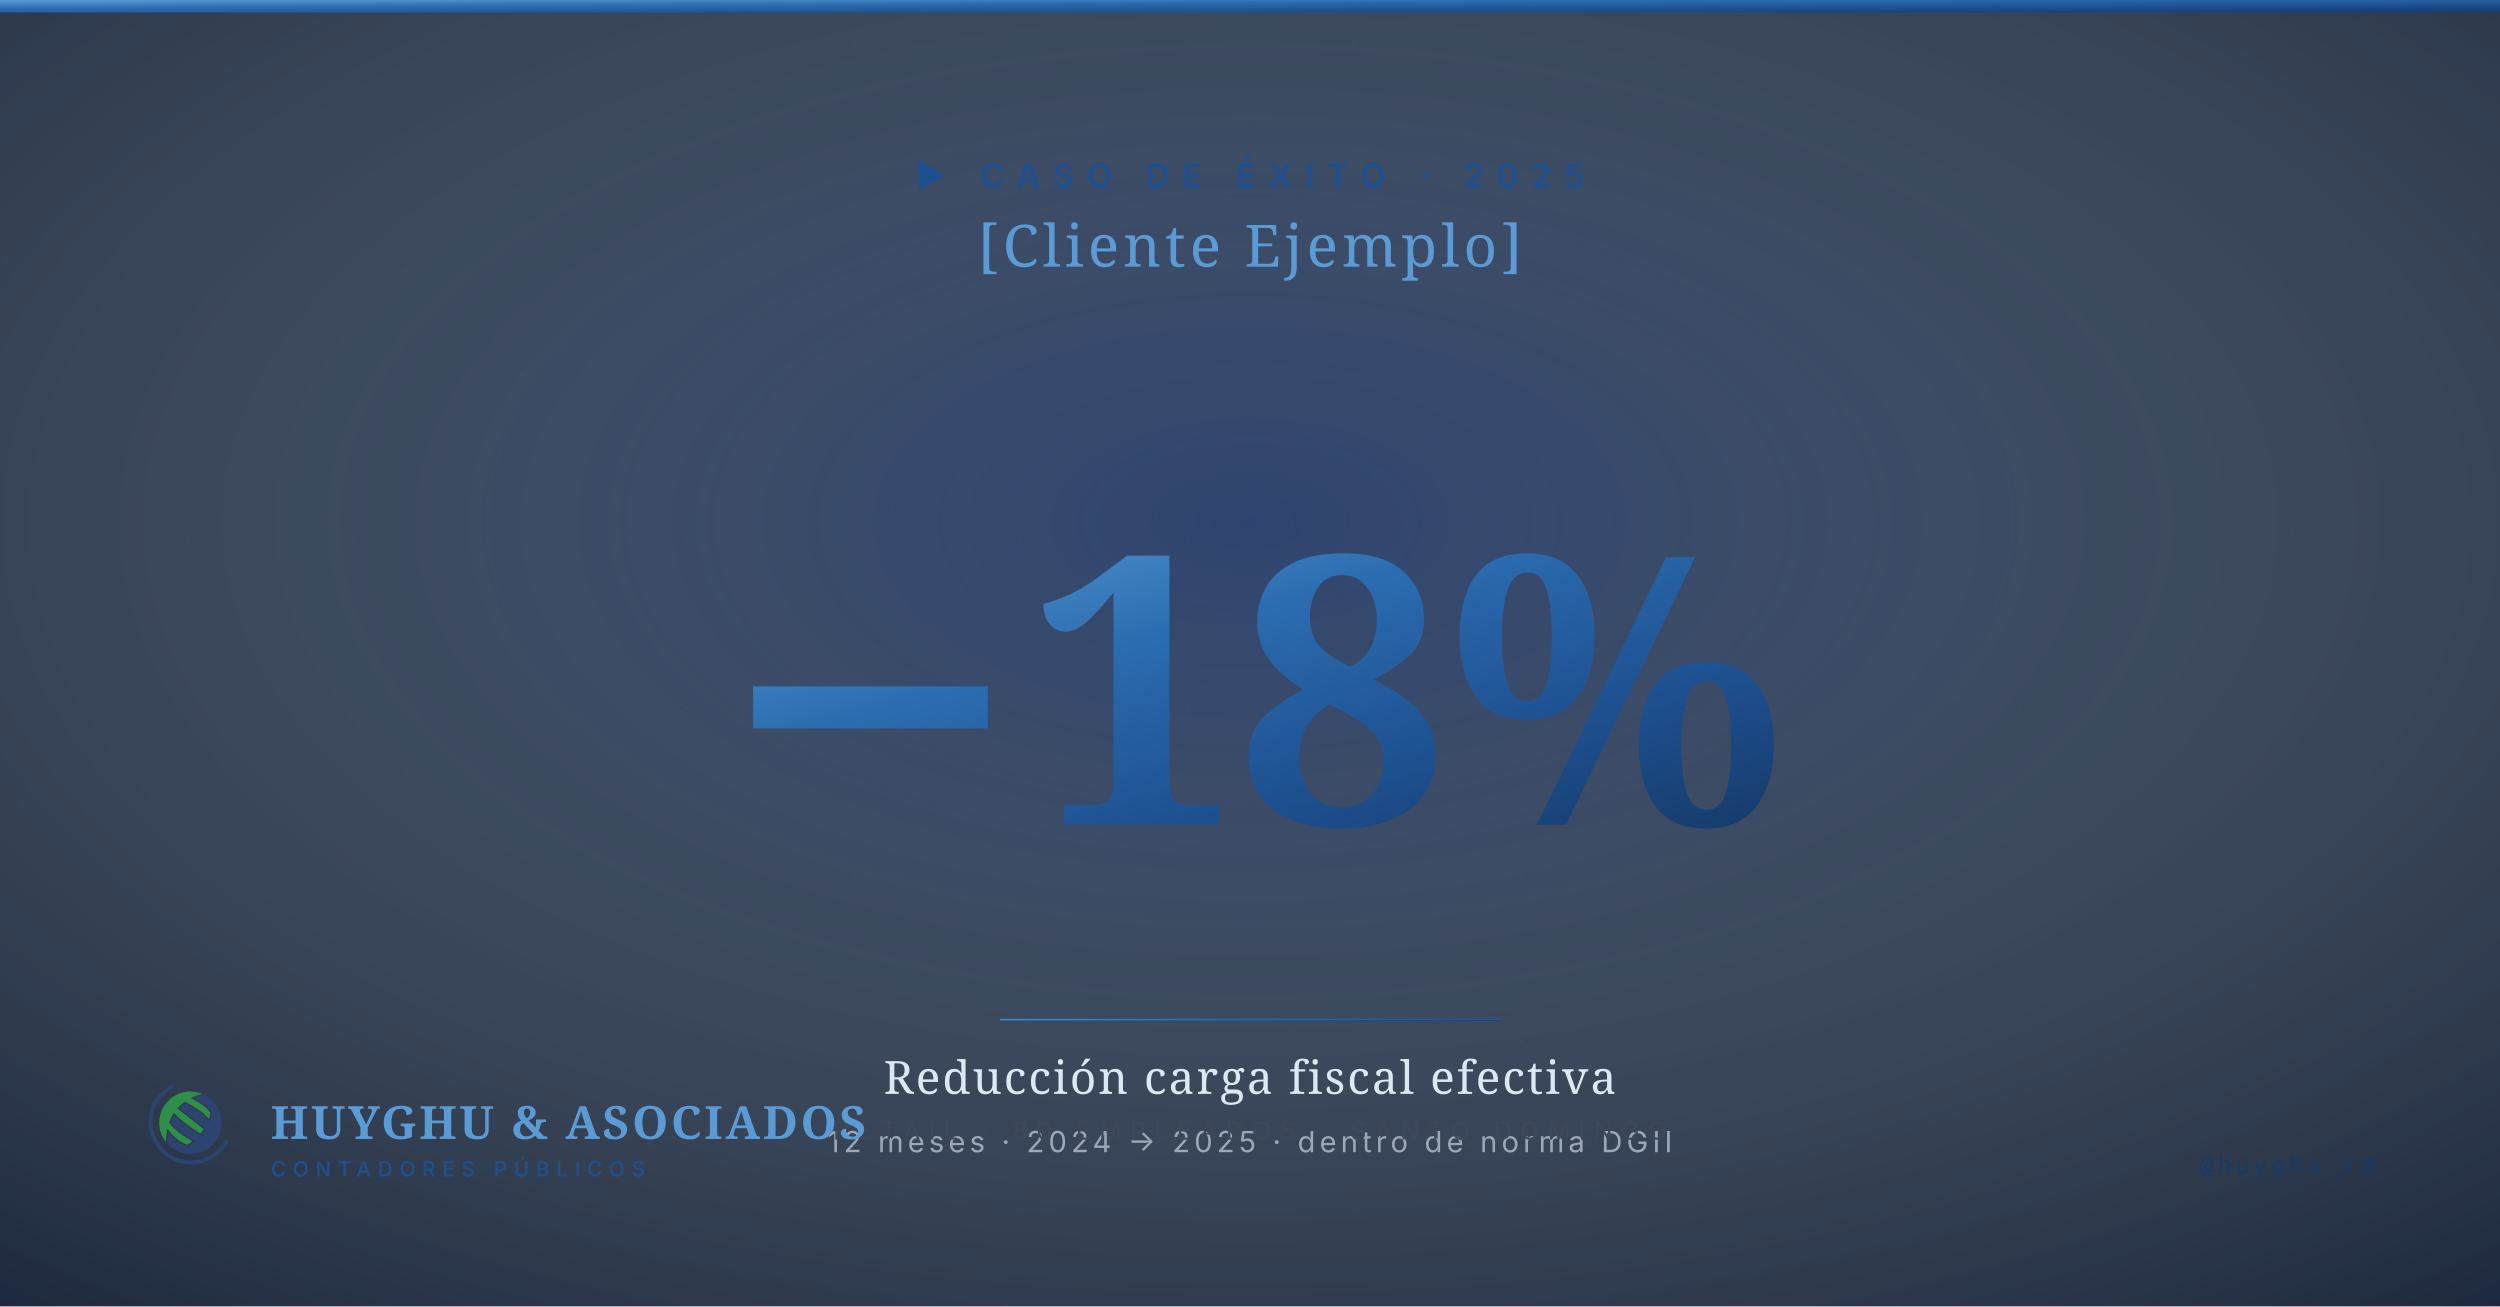
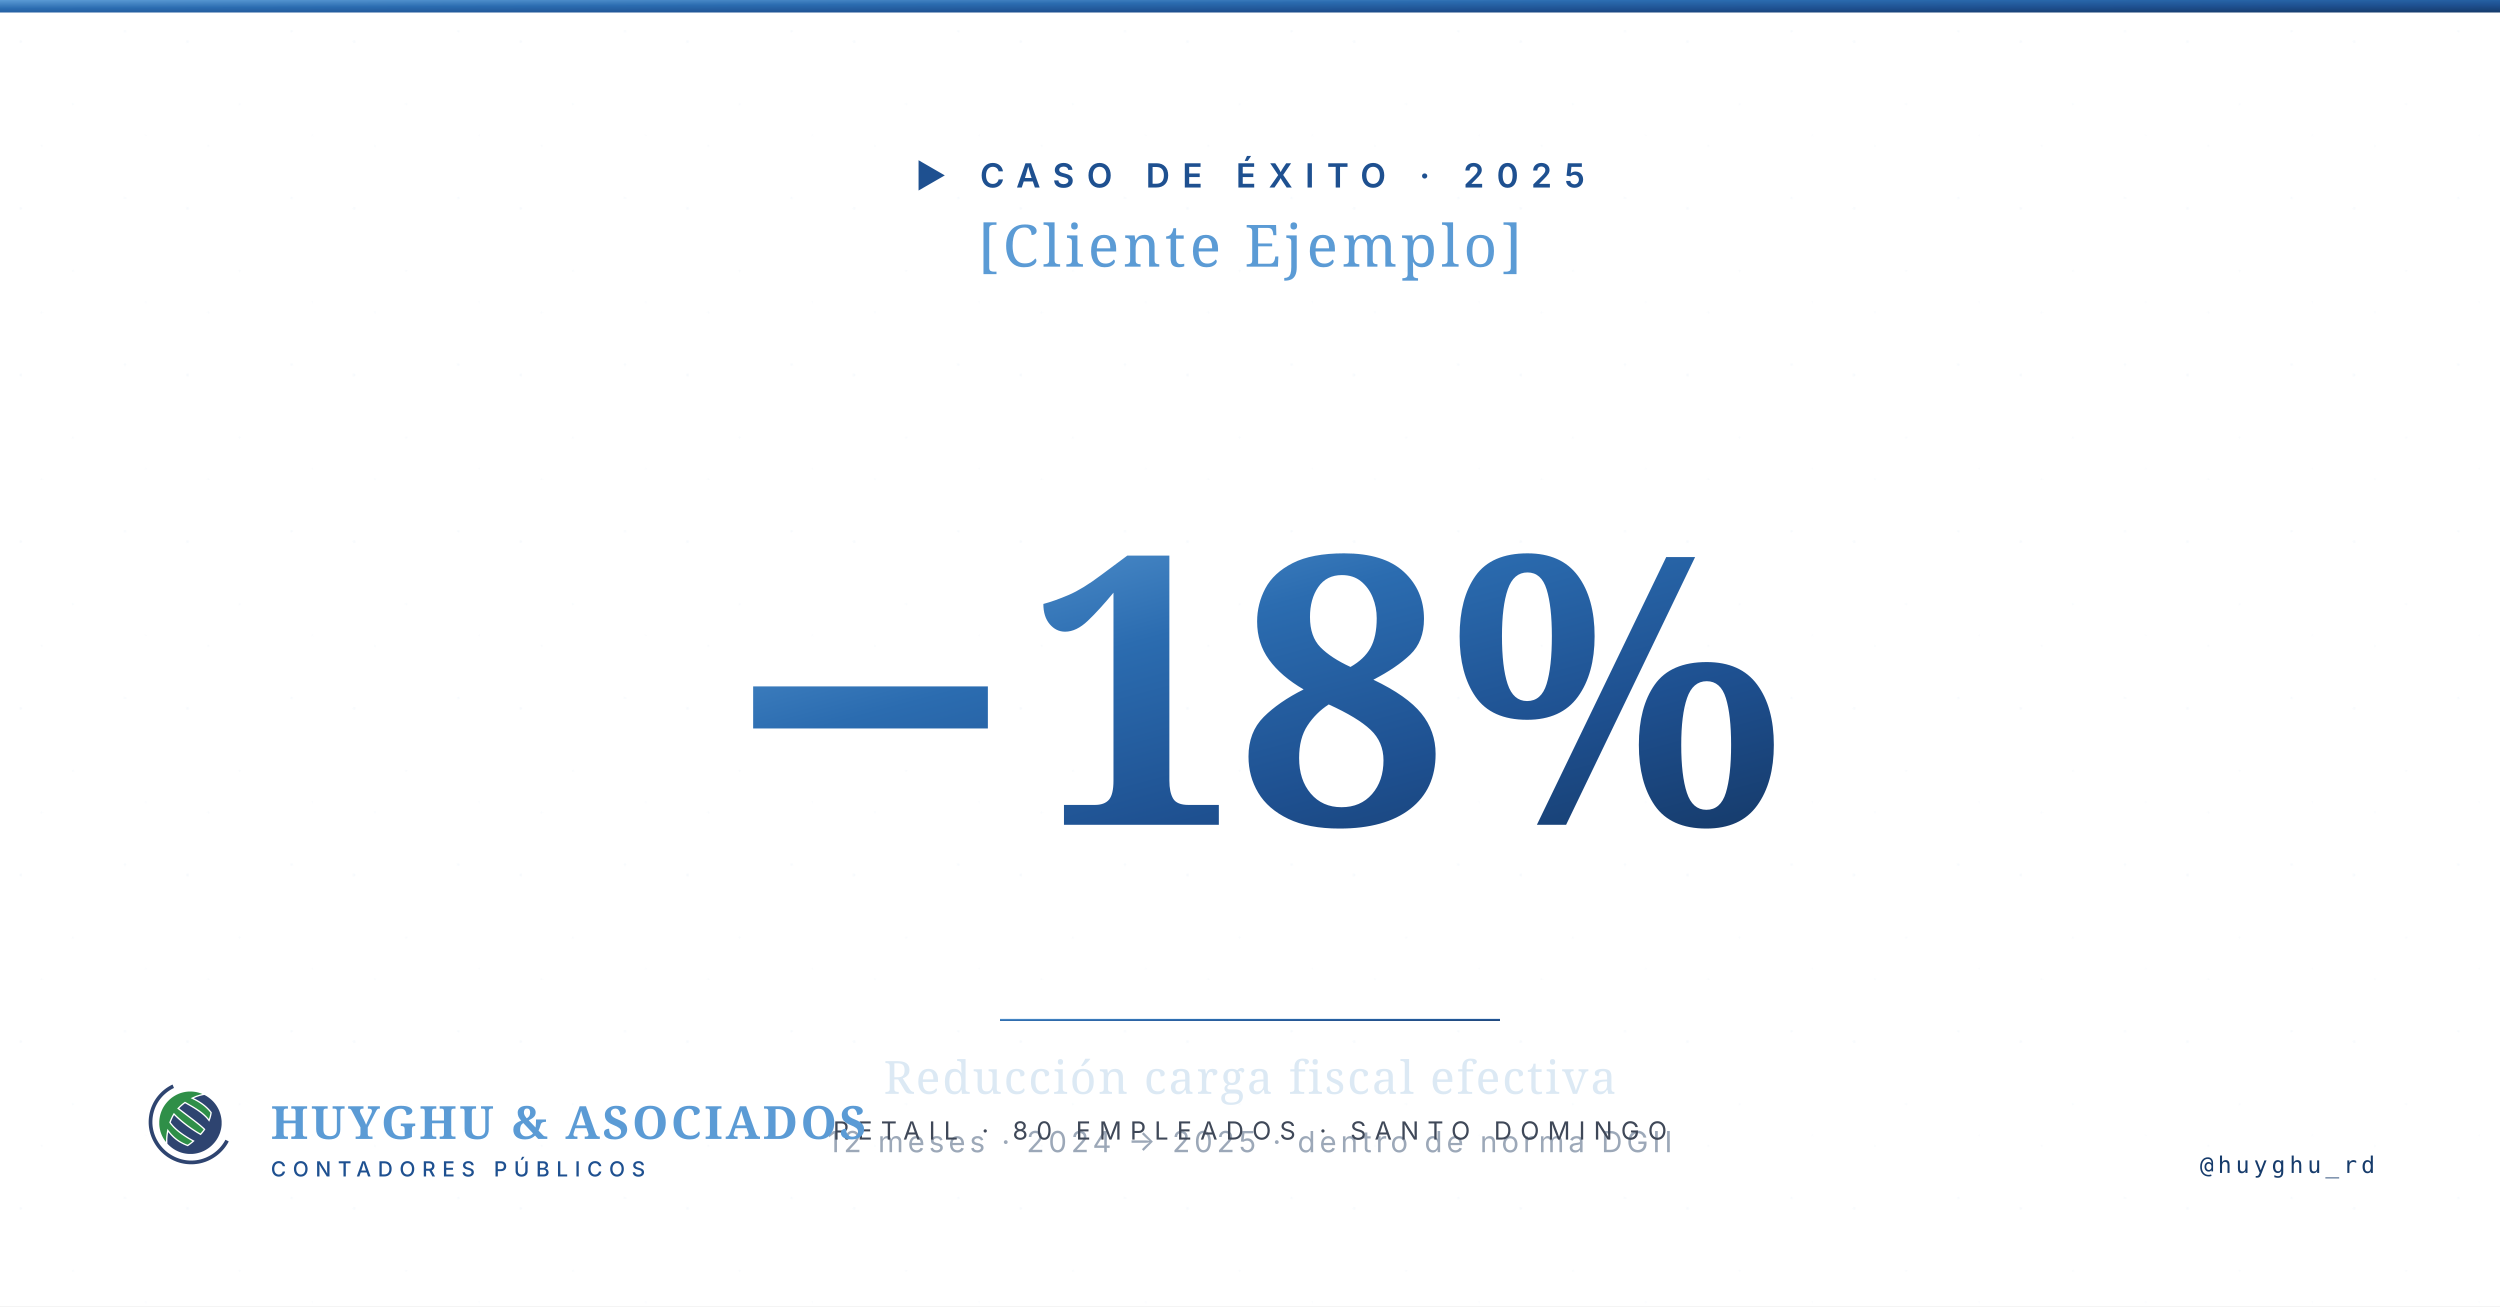
<svg xmlns="http://www.w3.org/2000/svg" viewBox="0 0 1200 627" width="1200" height="627" preserveAspectRatio="xMidYMid meet">
  <defs>
    <linearGradient id="g" x1="0" y1="0" x2="1" y2="1">
      <stop offset="0" stop-color="#5B9BD5" />
      <stop offset=".35" stop-color="#2B6CB0" />
      <stop offset=".7" stop-color="#1E5090" />
      <stop offset="1" stop-color="#163B6B" />
    </linearGradient>
    <linearGradient id="g2" x1="0" y1="0" x2="0" y2="1">
      <stop offset="0" stop-color="rgba(212,175,55,.18)" />
      <stop offset="1" stop-color="rgba(212,175,55,0)" />
    </linearGradient>
    <radialGradient id="vignette" cx="0.5" cy="0.4" r="0.8">
      <stop offset="0" stop-color="rgba(212,175,55,0)" />
-       <stop offset="1" stop-color="rgba(0,0,0,.45)" />
+       <stop offset="1" stop-color="rgba(0,0,0,0)" />
    </radialGradient>
    <pattern id="grain" x="0" y="0" width="80" height="80" patternUnits="userSpaceOnUse">
      <circle cx="10" cy="20" r=".7" fill="#5B9BD5" opacity=".06" />
      <circle cx="35" cy="50" r=".5" fill="#5B9BD5" opacity=".05" />
      <circle cx="60" cy="15" r=".6" fill="#5B9BD5" opacity=".06" />
      <circle cx="70" cy="65" r=".4" fill="#5B9BD5" opacity=".04" />
      <circle cx="20" cy="70" r=".5" fill="#5B9BD5" opacity=".05" />
    </pattern>
    <clipPath id="sphereClip">
      <circle cx="50" cy="49" r="38" />
    </clipPath>
    <symbol id="sphere" viewBox="0 0 2376 1760">
      <path d="M0,0 L6,0 L22,8 L49,23 L79,43 L96,55 L109,65 L119,73 L130,82 L144,94 L156,105 L163,112 L171,119 L180,128 L187,136 L201,151 L210,162 L224,179 L237,197 L247,211 L258,228 L270,248 L279,264 L293,291 L305,317 L316,345 L328,381 L337,413 L345,449 L351,486 L355,523 L356,538 L356,598 L354,627 L350,659 L344,693 L336,726 L326,761 L317,787 L306,813 L291,846 L279,869 L263,896 L249,918 L236,936 L224,952 L216,962 L207,973 L198,983 L191,991 L179,1004 L154,1029 L146,1036 L134,1047 L123,1056 L107,1069 L88,1083 L55,1105 L35,1117 L10,1131 L-14,1143 L-47,1157 L-71,1166 L-98,1175 L-136,1185 L-169,1192 L-202,1197 L-231,1200 L-246,1201 L-309,1201 L-346,1198 L-383,1193 L-423,1185 L-464,1174 L-499,1162 L-528,1150 L-552,1139 L-578,1126 L-602,1112 L-622,1100 L-642,1086 L-661,1072 L-677,1059 L-688,1050 L-702,1038 L-719,1022 L-739,1002 L-746,994 L-748,991 L-749,986 L-749,893 L-745,845 L-740,803 L-733,760 L-732,757 L-729,758 L-719,771 L-705,788 L-694,801 L-685,811 L-676,821 L-662,836 L-635,863 L-627,870 L-613,883 L-602,892 L-589,903 L-572,916 L-552,931 L-535,943 L-517,955 L-496,968 L-471,982 L-448,994 L-429,1004 L-403,1016 L-365,1032 L-334,1044 L-330,1042 L-311,1029 L-295,1017 L-277,1004 L-259,990 L-243,977 L-227,964 L-212,951 L-202,942 L-194,935 L-198,932 L-221,920 L-251,904 L-268,894 L-290,882 L-313,868 L-332,856 L-354,842 L-374,829 L-399,813 L-419,799 L-435,788 L-452,776 L-471,762 L-492,746 L-506,735 L-517,726 L-528,717 L-541,706 L-551,697 L-562,688 L-570,680 L-578,673 L-592,659 L-600,652 L-608,644 L-615,636 L-627,624 L-634,616 L-647,601 L-656,590 L-667,576 L-680,558 L-677,548 L-665,517 L-651,485 L-634,449 L-617,417 L-613,411 L-609,413 L-565,457 L-557,464 L-546,475 L-538,482 L-523,496 L-515,503 L-504,513 L-493,522 L-482,532 L-471,541 L-457,553 L-443,564 L-426,578 L-413,588 L-399,599 L-386,609 L-368,623 L-347,639 L-333,649 L-315,662 L-297,675 L-281,686 L-261,700 L-240,714 L-216,730 L-199,741 L-174,757 L-155,769 L-126,786 L-100,801 L-71,818 L-64,812 L-54,801 L-45,790 L-35,779 L-26,768 L-14,753 L1,733 L14,715 L25,699 L19,692 L9,682 L1,675 L-9,665 L-17,658 L-29,647 L-37,640 L-47,631 L-58,622 L-69,612 L-80,603 L-93,592 L-107,581 L-119,571 L-133,560 L-151,546 L-169,532 L-187,518 L-201,507 L-218,494 L-239,478 L-251,469 L-272,453 L-293,437 L-305,428 L-318,418 L-335,405 L-356,389 L-377,373 L-389,364 L-406,351 L-427,335 L-444,322 L-462,308 L-478,296 L-496,282 L-507,273 L-503,267 L-492,256 L-484,249 L-475,240 L-467,233 L-455,222 L-444,213 L-429,200 L-419,192 L-404,180 L-390,170 L-384,172 L-355,188 L-332,201 L-307,215 L-283,229 L-257,244 L-229,261 L-209,273 L-190,285 L-165,301 L-125,328 L-107,341 L-93,351 L-72,367 L-55,380 L-41,392 L-30,401 L-19,411 L-11,418 L1,429 L13,441 L21,448 L33,461 L43,471 L50,479 L63,494 L77,511 L88,525 L102,544 L104,545 L105,540 L117,511 L128,480 L139,443 L146,413 L151,387 L155,359 L154,353 L142,337 L129,321 L121,311 L109,297 L94,281 L58,245 L50,238 L39,228 L31,221 L18,210 L4,199 L-11,187 L-29,174 L-47,161 L-82,138 L-103,125 L-125,112 L-146,100 L-170,87 L-197,73 L-208,67 L-208,64 L-180,52 L-143,38 L-108,26 L-80,18 L-36,7 Z " fill="#2E4470" transform="translate(1612,311)" />
      <path d="M0,0 L65,0 L102,3 L144,9 L172,15 L206,24 L242,36 L267,46 L274,49 L274,51 L245,57 L203,69 L166,81 L131,94 L90,112 L61,125 L42,135 L40,135 L40,137 L49,140 L90,160 L124,177 L146,189 L173,204 L193,216 L213,228 L246,250 L266,264 L285,278 L302,291 L319,305 L334,318 L346,329 L361,343 L399,381 L406,389 L418,403 L428,414 L439,428 L441,431 L440,443 L433,481 L425,513 L411,557 L409,559 L398,547 L389,536 L378,524 L371,516 L330,475 L322,468 L308,455 L297,446 L283,434 L273,426 L255,412 L236,398 L217,384 L194,368 L182,360 L159,345 L137,331 L116,318 L88,301 L66,288 L38,272 L9,255 L-19,239 L-46,224 L-73,209 L-78,208 L-95,220 L-113,234 L-126,244 L-137,253 L-151,265 L-161,274 L-169,281 L-181,292 L-193,303 L-235,345 L-235,347 L-216,361 L-202,372 L-181,388 L-162,402 L-147,414 L-131,426 L-118,436 L-100,450 L-81,464 L-63,478 L-44,492 L-26,506 L-10,518 L3,528 L21,542 L40,556 L53,566 L74,582 L93,596 L111,610 L126,622 L142,634 L155,645 L171,657 L184,668 L198,679 L215,693 L228,704 L239,713 L250,723 L261,732 L274,744 L282,751 L294,762 L303,769 L302,774 L290,791 L280,804 L272,814 L260,828 L252,838 L240,852 L236,853 L212,839 L188,825 L162,809 L143,797 L111,776 L67,747 L49,734 L32,722 L14,709 L0,699 L-19,685 L-36,672 L-52,660 L-66,649 L-81,637 L-95,626 L-111,613 L-121,605 L-134,594 L-147,583 L-161,571 L-172,561 L-183,552 L-190,545 L-198,538 L-205,531 L-213,524 L-229,509 L-246,493 L-282,457 L-289,449 L-297,441 L-302,435 L-306,440 L-318,459 L-331,482 L-346,510 L-363,546 L-380,586 L-395,625 L-397,632 L-386,648 L-376,661 L-367,672 L-358,683 L-346,697 L-339,705 L-328,717 L-319,727 L-291,755 L-283,762 L-267,777 L-257,786 L-247,795 L-236,804 L-226,813 L-212,824 L-196,837 L-177,851 L-157,866 L-141,877 L-124,889 L-85,915 L-67,927 L-48,939 L-24,954 L4,971 L30,986 L57,1001 L72,1009 L70,1013 L56,1025 L42,1036 L27,1048 L9,1061 L-10,1075 L-22,1083 L-32,1080 L-54,1072 L-90,1056 L-123,1040 L-149,1026 L-176,1010 L-195,998 L-214,985 L-232,972 L-250,958 L-261,949 L-274,938 L-288,926 L-301,914 L-342,873 L-349,865 L-360,853 L-367,845 L-378,832 L-389,818 L-400,804 L-411,790 L-422,775 L-433,759 L-435,765 L-444,813 L-451,856 L-457,902 L-460,933 L-462,972 L-463,1026 L-469,1021 L-482,1004 L-495,986 L-507,967 L-516,952 L-526,934 L-540,907 L-551,883 L-565,847 L-576,814 L-585,778 L-592,742 L-597,708 L-600,670 L-600,609 L-598,579 L-594,545 L-587,505 L-579,471 L-568,435 L-555,400 L-543,372 L-529,343 L-517,321 L-501,295 L-493,283 L-482,267 L-470,251 L-459,237 L-448,224 L-439,213 L-431,205 L-424,197 L-396,169 L-388,162 L-378,153 L-367,144 L-350,130 L-331,116 L-301,96 L-276,81 L-258,71 L-241,62 L-205,46 L-180,36 L-146,25 L-112,16 L-78,9 L-46,4 L-16,1 Z " fill="#2F8F48" transform="translate(1298,241)" />
      <path d="M0,0 L3,2 L10,17 L15,28 L21,46 L27,58 L31,69 L12,79 L-15,93 L-37,106 L-61,121 L-80,134 L-98,147 L-111,157 L-127,170 L-140,181 L-151,190 L-168,206 L-178,215 L-198,235 L-205,243 L-219,258 L-228,269 L-240,283 L-253,300 L-268,320 L-286,347 L-299,368 L-311,389 L-325,415 L-341,448 L-354,479 L-364,506 L-376,542 L-388,587 L-396,625 L-402,665 L-405,691 L-408,739 L-408,791 L-405,835 L-400,875 L-394,909 L-385,948 L-377,978 L-364,1018 L-348,1059 L-333,1092 L-317,1124 L-303,1148 L-286,1177 L-266,1207 L-253,1225 L-237,1246 L-228,1257 L-217,1270 L-205,1284 L-193,1297 L-179,1312 L-165,1326 L-157,1333 L-149,1341 L-141,1348 L-127,1360 L-116,1369 L-102,1380 L-89,1390 L-71,1403 L-47,1419 L-28,1431 L-4,1445 L20,1458 L52,1474 L77,1485 L110,1498 L147,1511 L182,1521 L219,1530 L260,1538 L298,1543 L333,1546 L352,1547 L409,1547 L446,1545 L484,1541 L527,1534 L567,1525 L604,1515 L640,1503 L677,1489 L704,1477 L729,1465 L751,1454 L774,1441 L791,1431 L810,1419 L832,1404 L850,1391 L863,1381 L877,1370 L894,1356 L909,1343 L922,1331 L933,1320 L940,1314 L947,1306 L961,1292 L968,1284 L980,1270 L992,1256 L1003,1242 L1019,1221 L1031,1204 L1047,1180 L1064,1152 L1078,1126 L1079,1124 L1085,1126 L1108,1138 L1144,1156 L1145,1160 L1137,1177 L1124,1200 L1114,1217 L1092,1250 L1080,1267 L1064,1288 L1053,1302 L1042,1315 L1030,1329 L1018,1342 L1006,1355 L976,1385 L968,1392 L954,1405 L943,1414 L933,1423 L923,1431 L909,1442 L888,1458 L869,1471 L853,1482 L831,1496 L816,1505 L795,1517 L763,1534 L736,1547 L703,1561 L675,1572 L639,1584 L606,1594 L566,1604 L530,1611 L488,1617 L449,1621 L417,1623 L348,1623 L303,1620 L259,1615 L218,1608 L181,1600 L150,1592 L111,1580 L85,1571 L51,1557 L21,1544 L-14,1527 L-43,1511 L-71,1494 L-92,1481 L-104,1473 L-122,1460 L-139,1447 L-152,1437 L-168,1424 L-179,1415 L-189,1406 L-197,1399 L-209,1388 L-222,1376 L-246,1352 L-253,1344 L-266,1330 L-275,1319 L-284,1309 L-295,1295 L-308,1279 L-321,1261 L-335,1241 L-348,1221 L-361,1200 L-374,1178 L-388,1152 L-405,1118 L-418,1088 L-432,1053 L-443,1022 L-455,983 L-463,951 L-471,913 L-478,868 L-482,826 L-484,792 L-484,741 L-482,704 L-478,662 L-471,615 L-463,575 L-453,536 L-439,491 L-428,460 L-412,422 L-398,392 L-386,368 L-373,345 L-360,323 L-346,301 L-333,282 L-320,264 L-304,243 L-291,227 L-280,214 L-271,204 L-264,196 L-252,183 L-241,172 L-240,170 L-238,170 L-236,166 L-228,159 L-214,145 L-206,138 L-195,128 L-184,119 L-170,107 L-153,94 L-136,81 L-116,67 L-101,57 L-79,43 L-57,30 L-28,14 Z " fill="#2E4470" transform="translate(966,99)" />
    </symbol>
    <symbol id="crown" viewBox="0 0 2376 1760">
      <path d="M0,0 L6,0 L22,8 L49,23 L79,43 L96,55 L109,65 L119,73 L130,82 L144,94 L156,105 L163,112 L171,119 L180,128 L187,136 L201,151 L210,162 L224,179 L237,197 L247,211 L258,228 L270,248 L279,264 L293,291 L305,317 L316,345 L328,381 L337,413 L345,449 L351,486 L355,523 L356,538 L356,598 L354,627 L350,659 L344,693 L336,726 L326,761 L317,787 L306,813 L291,846 L279,869 L263,896 L249,918 L236,936 L224,952 L216,962 L207,973 L198,983 L191,991 L179,1004 L154,1029 L146,1036 L134,1047 L123,1056 L107,1069 L88,1083 L55,1105 L35,1117 L10,1131 L-14,1143 L-47,1157 L-71,1166 L-98,1175 L-136,1185 L-169,1192 L-202,1197 L-231,1200 L-246,1201 L-309,1201 L-346,1198 L-383,1193 L-423,1185 L-464,1174 L-499,1162 L-528,1150 L-552,1139 L-578,1126 L-602,1112 L-622,1100 L-642,1086 L-661,1072 L-677,1059 L-688,1050 L-702,1038 L-719,1022 L-739,1002 L-746,994 L-748,991 L-749,986 L-749,893 L-745,845 L-740,803 L-733,760 L-732,757 L-729,758 L-719,771 L-705,788 L-694,801 L-685,811 L-676,821 L-662,836 L-635,863 L-627,870 L-613,883 L-602,892 L-589,903 L-572,916 L-552,931 L-535,943 L-517,955 L-496,968 L-471,982 L-448,994 L-429,1004 L-403,1016 L-365,1032 L-334,1044 L-330,1042 L-311,1029 L-295,1017 L-277,1004 L-259,990 L-243,977 L-227,964 L-212,951 L-202,942 L-194,935 L-198,932 L-221,920 L-251,904 L-268,894 L-290,882 L-313,868 L-332,856 L-354,842 L-374,829 L-399,813 L-419,799 L-435,788 L-452,776 L-471,762 L-492,746 L-506,735 L-517,726 L-528,717 L-541,706 L-551,697 L-562,688 L-570,680 L-578,673 L-592,659 L-600,652 L-608,644 L-615,636 L-627,624 L-634,616 L-647,601 L-656,590 L-667,576 L-680,558 L-677,548 L-665,517 L-651,485 L-634,449 L-617,417 L-613,411 L-609,413 L-565,457 L-557,464 L-546,475 L-538,482 L-523,496 L-515,503 L-504,513 L-493,522 L-482,532 L-471,541 L-457,553 L-443,564 L-426,578 L-413,588 L-399,599 L-386,609 L-368,623 L-347,639 L-333,649 L-315,662 L-297,675 L-281,686 L-261,700 L-240,714 L-216,730 L-199,741 L-174,757 L-155,769 L-126,786 L-100,801 L-71,818 L-64,812 L-54,801 L-45,790 L-35,779 L-26,768 L-14,753 L1,733 L14,715 L25,699 L19,692 L9,682 L1,675 L-9,665 L-17,658 L-29,647 L-37,640 L-47,631 L-58,622 L-69,612 L-80,603 L-93,592 L-107,581 L-119,571 L-133,560 L-151,546 L-169,532 L-187,518 L-201,507 L-218,494 L-239,478 L-251,469 L-272,453 L-293,437 L-305,428 L-318,418 L-335,405 L-356,389 L-377,373 L-389,364 L-406,351 L-427,335 L-444,322 L-462,308 L-478,296 L-496,282 L-507,273 L-503,267 L-492,256 L-484,249 L-475,240 L-467,233 L-455,222 L-444,213 L-429,200 L-419,192 L-404,180 L-390,170 L-384,172 L-355,188 L-332,201 L-307,215 L-283,229 L-257,244 L-229,261 L-209,273 L-190,285 L-165,301 L-125,328 L-107,341 L-93,351 L-72,367 L-55,380 L-41,392 L-30,401 L-19,411 L-11,418 L1,429 L13,441 L21,448 L33,461 L43,471 L50,479 L63,494 L77,511 L88,525 L102,544 L104,545 L105,540 L117,511 L128,480 L139,443 L146,413 L151,387 L155,359 L154,353 L142,337 L129,321 L121,311 L109,297 L94,281 L58,245 L50,238 L39,228 L31,221 L18,210 L4,199 L-11,187 L-29,174 L-47,161 L-82,138 L-103,125 L-125,112 L-146,100 L-170,87 L-197,73 L-208,67 L-208,64 L-180,52 L-143,38 L-108,26 L-80,18 L-36,7 Z " fill="#2E4470" transform="translate(1612,311)" />
      <path d="M0,0 L65,0 L102,3 L144,9 L172,15 L206,24 L242,36 L267,46 L274,49 L274,51 L245,57 L203,69 L166,81 L131,94 L90,112 L61,125 L42,135 L40,135 L40,137 L49,140 L90,160 L124,177 L146,189 L173,204 L193,216 L213,228 L246,250 L266,264 L285,278 L302,291 L319,305 L334,318 L346,329 L361,343 L399,381 L406,389 L418,403 L428,414 L439,428 L441,431 L440,443 L433,481 L425,513 L411,557 L409,559 L398,547 L389,536 L378,524 L371,516 L330,475 L322,468 L308,455 L297,446 L283,434 L273,426 L255,412 L236,398 L217,384 L194,368 L182,360 L159,345 L137,331 L116,318 L88,301 L66,288 L38,272 L9,255 L-19,239 L-46,224 L-73,209 L-78,208 L-95,220 L-113,234 L-126,244 L-137,253 L-151,265 L-161,274 L-169,281 L-181,292 L-193,303 L-235,345 L-235,347 L-216,361 L-202,372 L-181,388 L-162,402 L-147,414 L-131,426 L-118,436 L-100,450 L-81,464 L-63,478 L-44,492 L-26,506 L-10,518 L3,528 L21,542 L40,556 L53,566 L74,582 L93,596 L111,610 L126,622 L142,634 L155,645 L171,657 L184,668 L198,679 L215,693 L228,704 L239,713 L250,723 L261,732 L274,744 L282,751 L294,762 L303,769 L302,774 L290,791 L280,804 L272,814 L260,828 L252,838 L240,852 L236,853 L212,839 L188,825 L162,809 L143,797 L111,776 L67,747 L49,734 L32,722 L14,709 L0,699 L-19,685 L-36,672 L-52,660 L-66,649 L-81,637 L-95,626 L-111,613 L-121,605 L-134,594 L-147,583 L-161,571 L-172,561 L-183,552 L-190,545 L-198,538 L-205,531 L-213,524 L-229,509 L-246,493 L-282,457 L-289,449 L-297,441 L-302,435 L-306,440 L-318,459 L-331,482 L-346,510 L-363,546 L-380,586 L-395,625 L-397,632 L-386,648 L-376,661 L-367,672 L-358,683 L-346,697 L-339,705 L-328,717 L-319,727 L-291,755 L-283,762 L-267,777 L-257,786 L-247,795 L-236,804 L-226,813 L-212,824 L-196,837 L-177,851 L-157,866 L-141,877 L-124,889 L-85,915 L-67,927 L-48,939 L-24,954 L4,971 L30,986 L57,1001 L72,1009 L70,1013 L56,1025 L42,1036 L27,1048 L9,1061 L-10,1075 L-22,1083 L-32,1080 L-54,1072 L-90,1056 L-123,1040 L-149,1026 L-176,1010 L-195,998 L-214,985 L-232,972 L-250,958 L-261,949 L-274,938 L-288,926 L-301,914 L-342,873 L-349,865 L-360,853 L-367,845 L-378,832 L-389,818 L-400,804 L-411,790 L-422,775 L-433,759 L-435,765 L-444,813 L-451,856 L-457,902 L-460,933 L-462,972 L-463,1026 L-469,1021 L-482,1004 L-495,986 L-507,967 L-516,952 L-526,934 L-540,907 L-551,883 L-565,847 L-576,814 L-585,778 L-592,742 L-597,708 L-600,670 L-600,609 L-598,579 L-594,545 L-587,505 L-579,471 L-568,435 L-555,400 L-543,372 L-529,343 L-517,321 L-501,295 L-493,283 L-482,267 L-470,251 L-459,237 L-448,224 L-439,213 L-431,205 L-424,197 L-396,169 L-388,162 L-378,153 L-367,144 L-350,130 L-331,116 L-301,96 L-276,81 L-258,71 L-241,62 L-205,46 L-180,36 L-146,25 L-112,16 L-78,9 L-46,4 L-16,1 Z " fill="#2F8F48" transform="translate(1298,241)" />
      <path d="M0,0 L3,2 L10,17 L15,28 L21,46 L27,58 L31,69 L12,79 L-15,93 L-37,106 L-61,121 L-80,134 L-98,147 L-111,157 L-127,170 L-140,181 L-151,190 L-168,206 L-178,215 L-198,235 L-205,243 L-219,258 L-228,269 L-240,283 L-253,300 L-268,320 L-286,347 L-299,368 L-311,389 L-325,415 L-341,448 L-354,479 L-364,506 L-376,542 L-388,587 L-396,625 L-402,665 L-405,691 L-408,739 L-408,791 L-405,835 L-400,875 L-394,909 L-385,948 L-377,978 L-364,1018 L-348,1059 L-333,1092 L-317,1124 L-303,1148 L-286,1177 L-266,1207 L-253,1225 L-237,1246 L-228,1257 L-217,1270 L-205,1284 L-193,1297 L-179,1312 L-165,1326 L-157,1333 L-149,1341 L-141,1348 L-127,1360 L-116,1369 L-102,1380 L-89,1390 L-71,1403 L-47,1419 L-28,1431 L-4,1445 L20,1458 L52,1474 L77,1485 L110,1498 L147,1511 L182,1521 L219,1530 L260,1538 L298,1543 L333,1546 L352,1547 L409,1547 L446,1545 L484,1541 L527,1534 L567,1525 L604,1515 L640,1503 L677,1489 L704,1477 L729,1465 L751,1454 L774,1441 L791,1431 L810,1419 L832,1404 L850,1391 L863,1381 L877,1370 L894,1356 L909,1343 L922,1331 L933,1320 L940,1314 L947,1306 L961,1292 L968,1284 L980,1270 L992,1256 L1003,1242 L1019,1221 L1031,1204 L1047,1180 L1064,1152 L1078,1126 L1079,1124 L1085,1126 L1108,1138 L1144,1156 L1145,1160 L1137,1177 L1124,1200 L1114,1217 L1092,1250 L1080,1267 L1064,1288 L1053,1302 L1042,1315 L1030,1329 L1018,1342 L1006,1355 L976,1385 L968,1392 L954,1405 L943,1414 L933,1423 L923,1431 L909,1442 L888,1458 L869,1471 L853,1482 L831,1496 L816,1505 L795,1517 L763,1534 L736,1547 L703,1561 L675,1572 L639,1584 L606,1594 L566,1604 L530,1611 L488,1617 L449,1621 L417,1623 L348,1623 L303,1620 L259,1615 L218,1608 L181,1600 L150,1592 L111,1580 L85,1571 L51,1557 L21,1544 L-14,1527 L-43,1511 L-71,1494 L-92,1481 L-104,1473 L-122,1460 L-139,1447 L-152,1437 L-168,1424 L-179,1415 L-189,1406 L-197,1399 L-209,1388 L-222,1376 L-246,1352 L-253,1344 L-266,1330 L-275,1319 L-284,1309 L-295,1295 L-308,1279 L-321,1261 L-335,1241 L-348,1221 L-361,1200 L-374,1178 L-388,1152 L-405,1118 L-418,1088 L-432,1053 L-443,1022 L-455,983 L-463,951 L-471,913 L-478,868 L-482,826 L-484,792 L-484,741 L-482,704 L-478,662 L-471,615 L-463,575 L-453,536 L-439,491 L-428,460 L-412,422 L-398,392 L-386,368 L-373,345 L-360,323 L-346,301 L-333,282 L-320,264 L-304,243 L-291,227 L-280,214 L-271,204 L-264,196 L-252,183 L-241,172 L-240,170 L-238,170 L-236,166 L-228,159 L-214,145 L-206,138 L-195,128 L-184,119 L-170,107 L-153,94 L-136,81 L-116,67 L-101,57 L-79,43 L-57,30 L-28,14 Z " fill="#2E4470" transform="translate(966,99)" />
    </symbol>
  </defs>
-   <rect id="bg" width="1200" height="627" fill="#2E4470" />
+   <rect id="bg" width="1200" height="627" fill="#FFFFFF" />
  <rect width="1200" height="627" fill="url(#grain)" opacity=".7" />
  <rect width="1200" height="627" fill="url(#vignette)" />
  <rect x="0" y="0" width="1200" height="6" fill="url(#g)" />
  <g id="eyebrow" transform="translate(600,90)">
    <text text-anchor="middle" font-family="Inter,Arial,sans-serif" font-weight="600" font-size="16" fill="#1E5090" letter-spacing="6">▶ CASO DE ÉXITO · 2025</text>
    <text y="38" text-anchor="middle" font-family="Cinzel,Georgia,serif" font-weight="500" font-size="28" fill="#5B9BD5" letter-spacing="2">[Cliente Ejemplo]</text>
  </g>
  <g id="metric" transform="translate(600,344.85)">
    <text text-anchor="middle" font-family="Cinzel,Georgia,serif" font-weight="700" font-size="180" fill="url(#g)" dominant-baseline="middle">−18%</text>
  </g>
  <g id="subtitle" transform="translate(600,489.06)">
    <rect x="-120" y="0" width="240" height="1" fill="url(#g)" />
    <text y="36" text-anchor="middle" font-family="Cinzel,Georgia,serif" font-weight="500" font-size="22" fill="#dce9f4" letter-spacing="1">Reducción carga fiscal efectiva</text>
    <text y="64" text-anchor="middle" font-family="Inter,Arial,sans-serif" font-size="14" fill="#9CA8B8" letter-spacing="2">12 meses · 2024 → 2025 · dentro de norma DGII</text>
  </g>
  <g id="testimonio" transform="translate(600,0)" opacity="0">
    <text text-anchor="middle" font-family="Cormorant Garamond,Georgia,serif" font-style="italic" font-size="20" fill="#6B7A8C">"HUYGHU detectó deducciones que dejábamos sobre la mesa</text>
    <text y="28" text-anchor="middle" font-family="Cormorant Garamond,Georgia,serif" font-style="italic" font-size="20" fill="#6B7A8C">cada año. Cifras verificables, sin trucos."</text>
  </g>
  <g id="footer" transform="translate(600,547)">
    <text text-anchor="middle" font-family="Inter,Arial,sans-serif" font-size="12" fill="#3F4858" letter-spacing="4">RETAIL · 80 EMPLEADOS · SANTO DOMINGO</text>
  </g>
  <g id="logo">
    <use href="#sphere" x="60" y="511" width="56" height="56" />
    <text x="130" y="546.7" font-family="Cinzel,Georgia,serif" font-weight="600" font-size="22" fill="#5B9BD5" letter-spacing="1.32">HUYGHU &amp; ASOCIADOS</text>
    <text x="130" y="564.7" font-family="Inter,Arial,sans-serif" font-weight="500" font-size="10" fill="#1E5090" letter-spacing="3.2">CONTADORES PÚBLICOS</text>
    <text x="1140" y="563" text-anchor="end" font-family="JetBrains Mono,monospace" font-size="11" fill="#163B6B" letter-spacing="1.98">@huyghu_rd</text>
  </g>
</svg>
